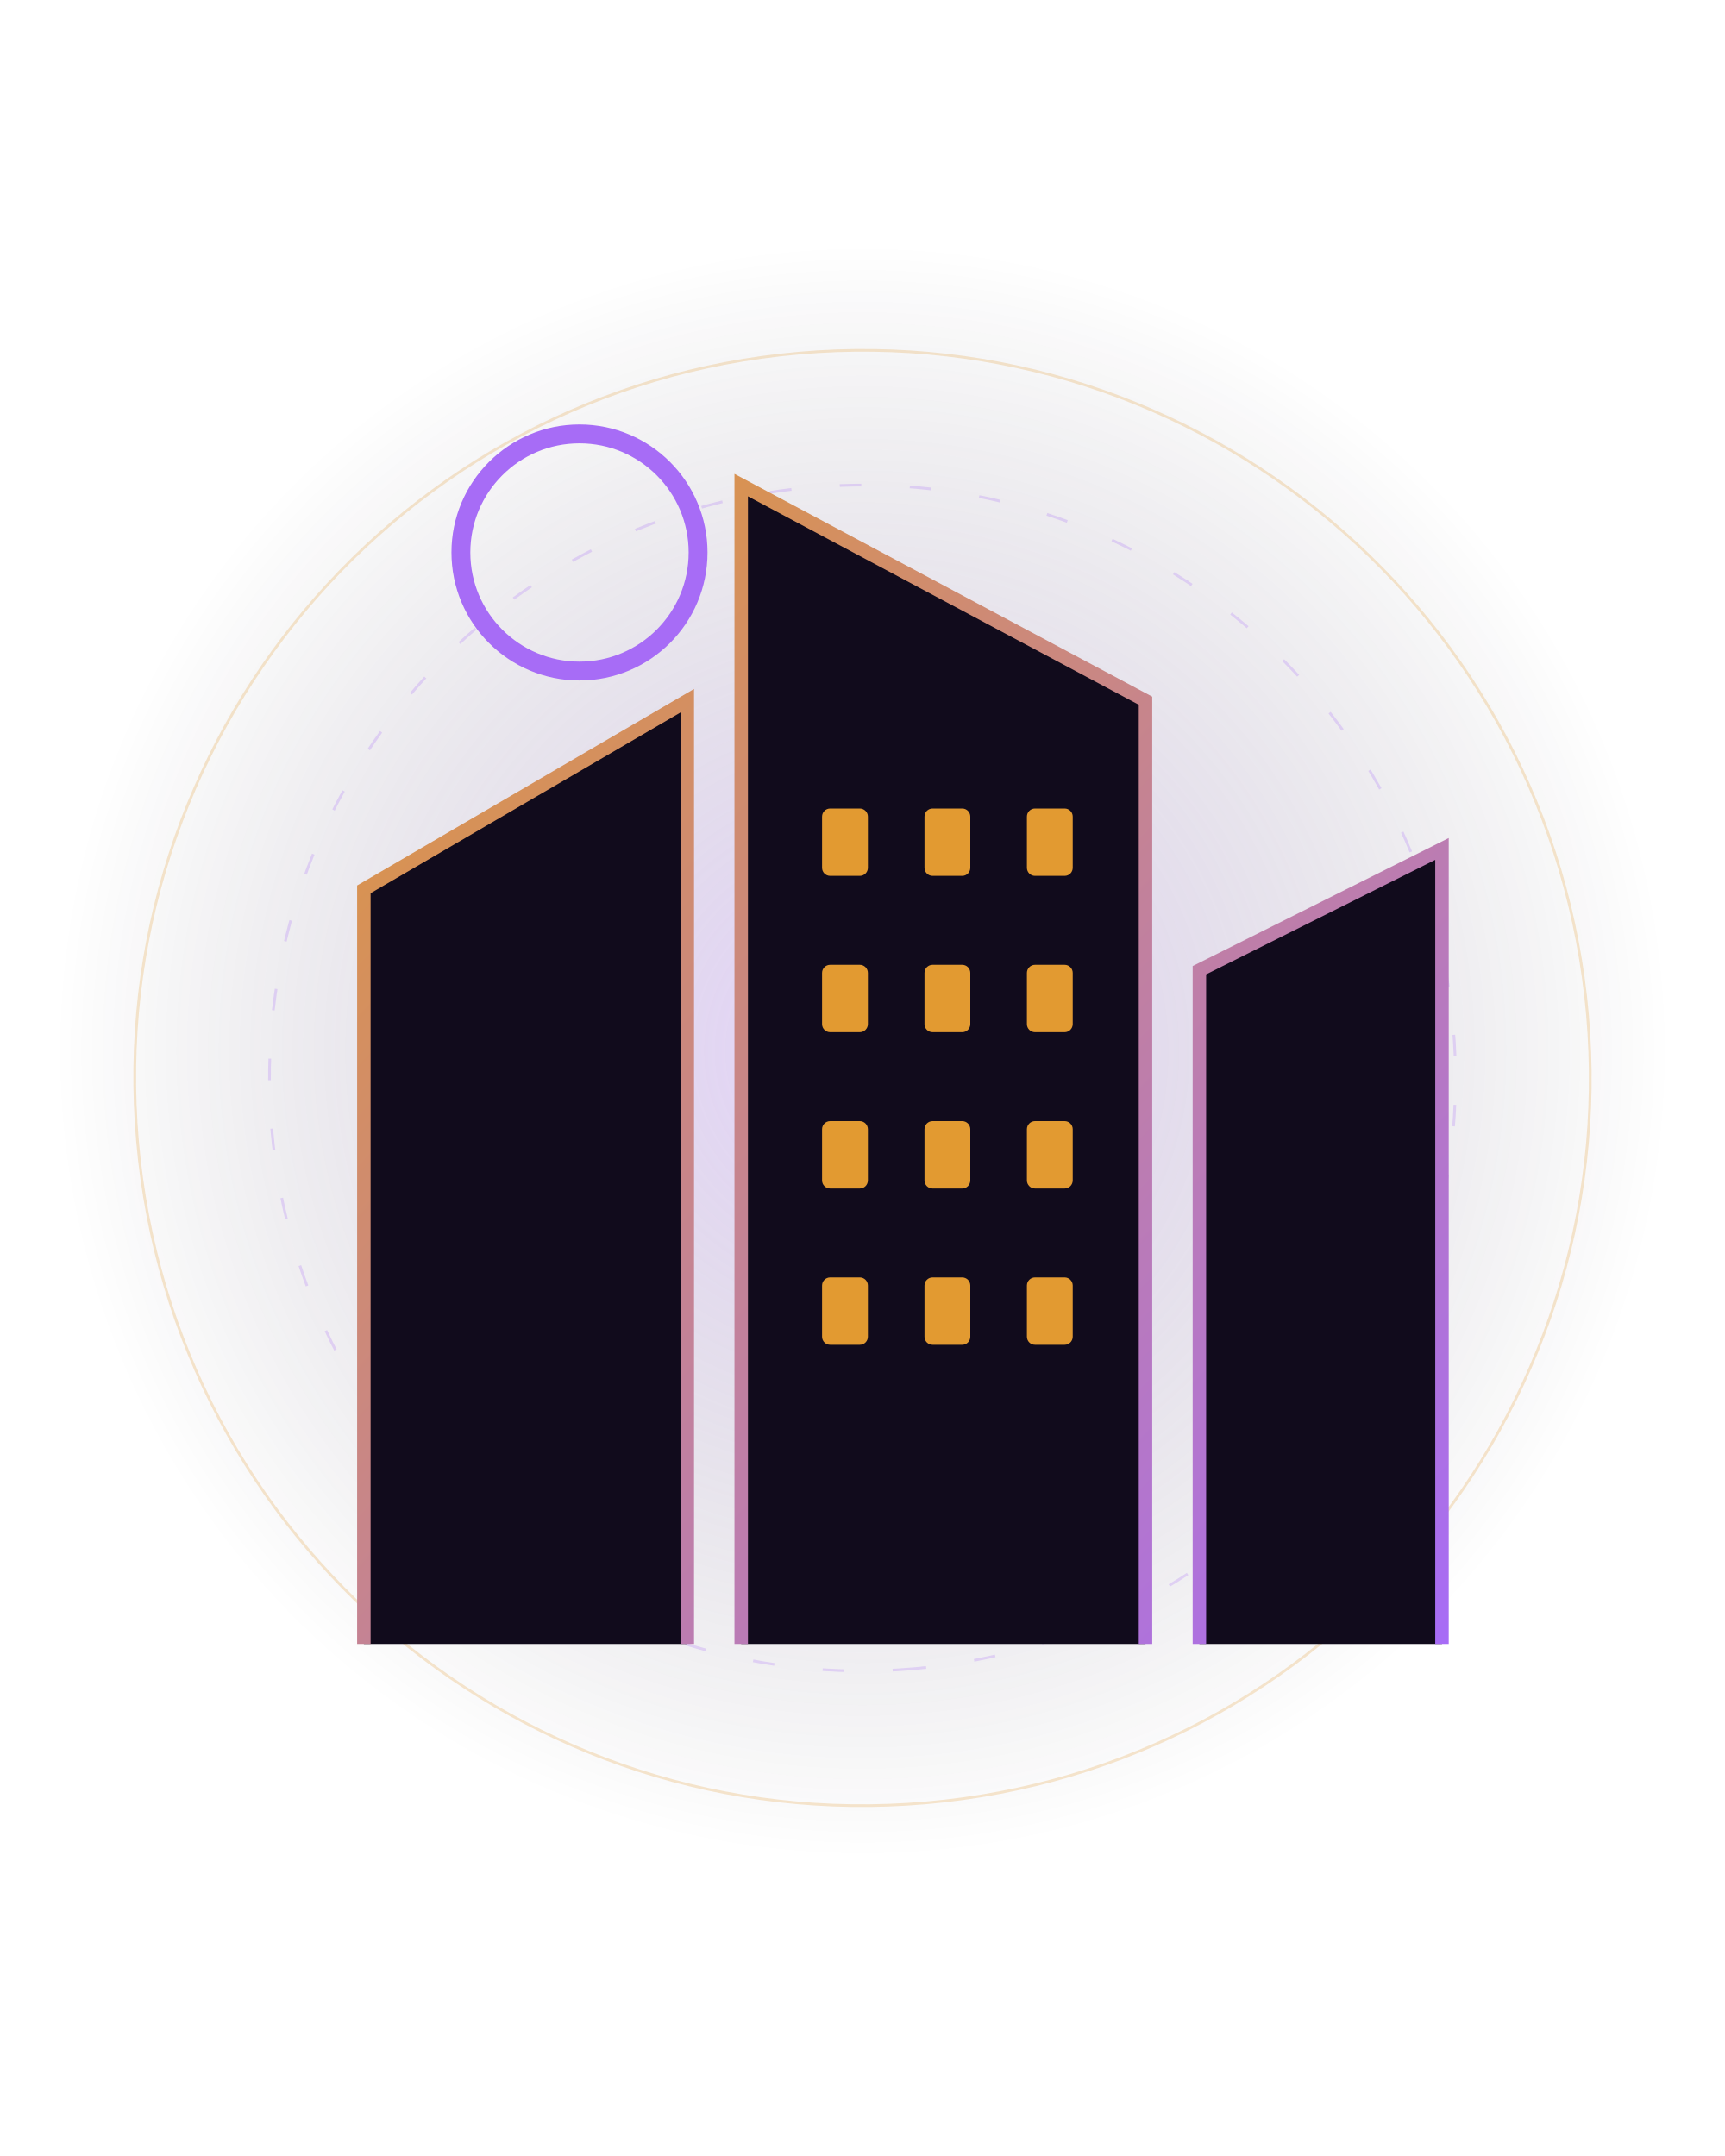
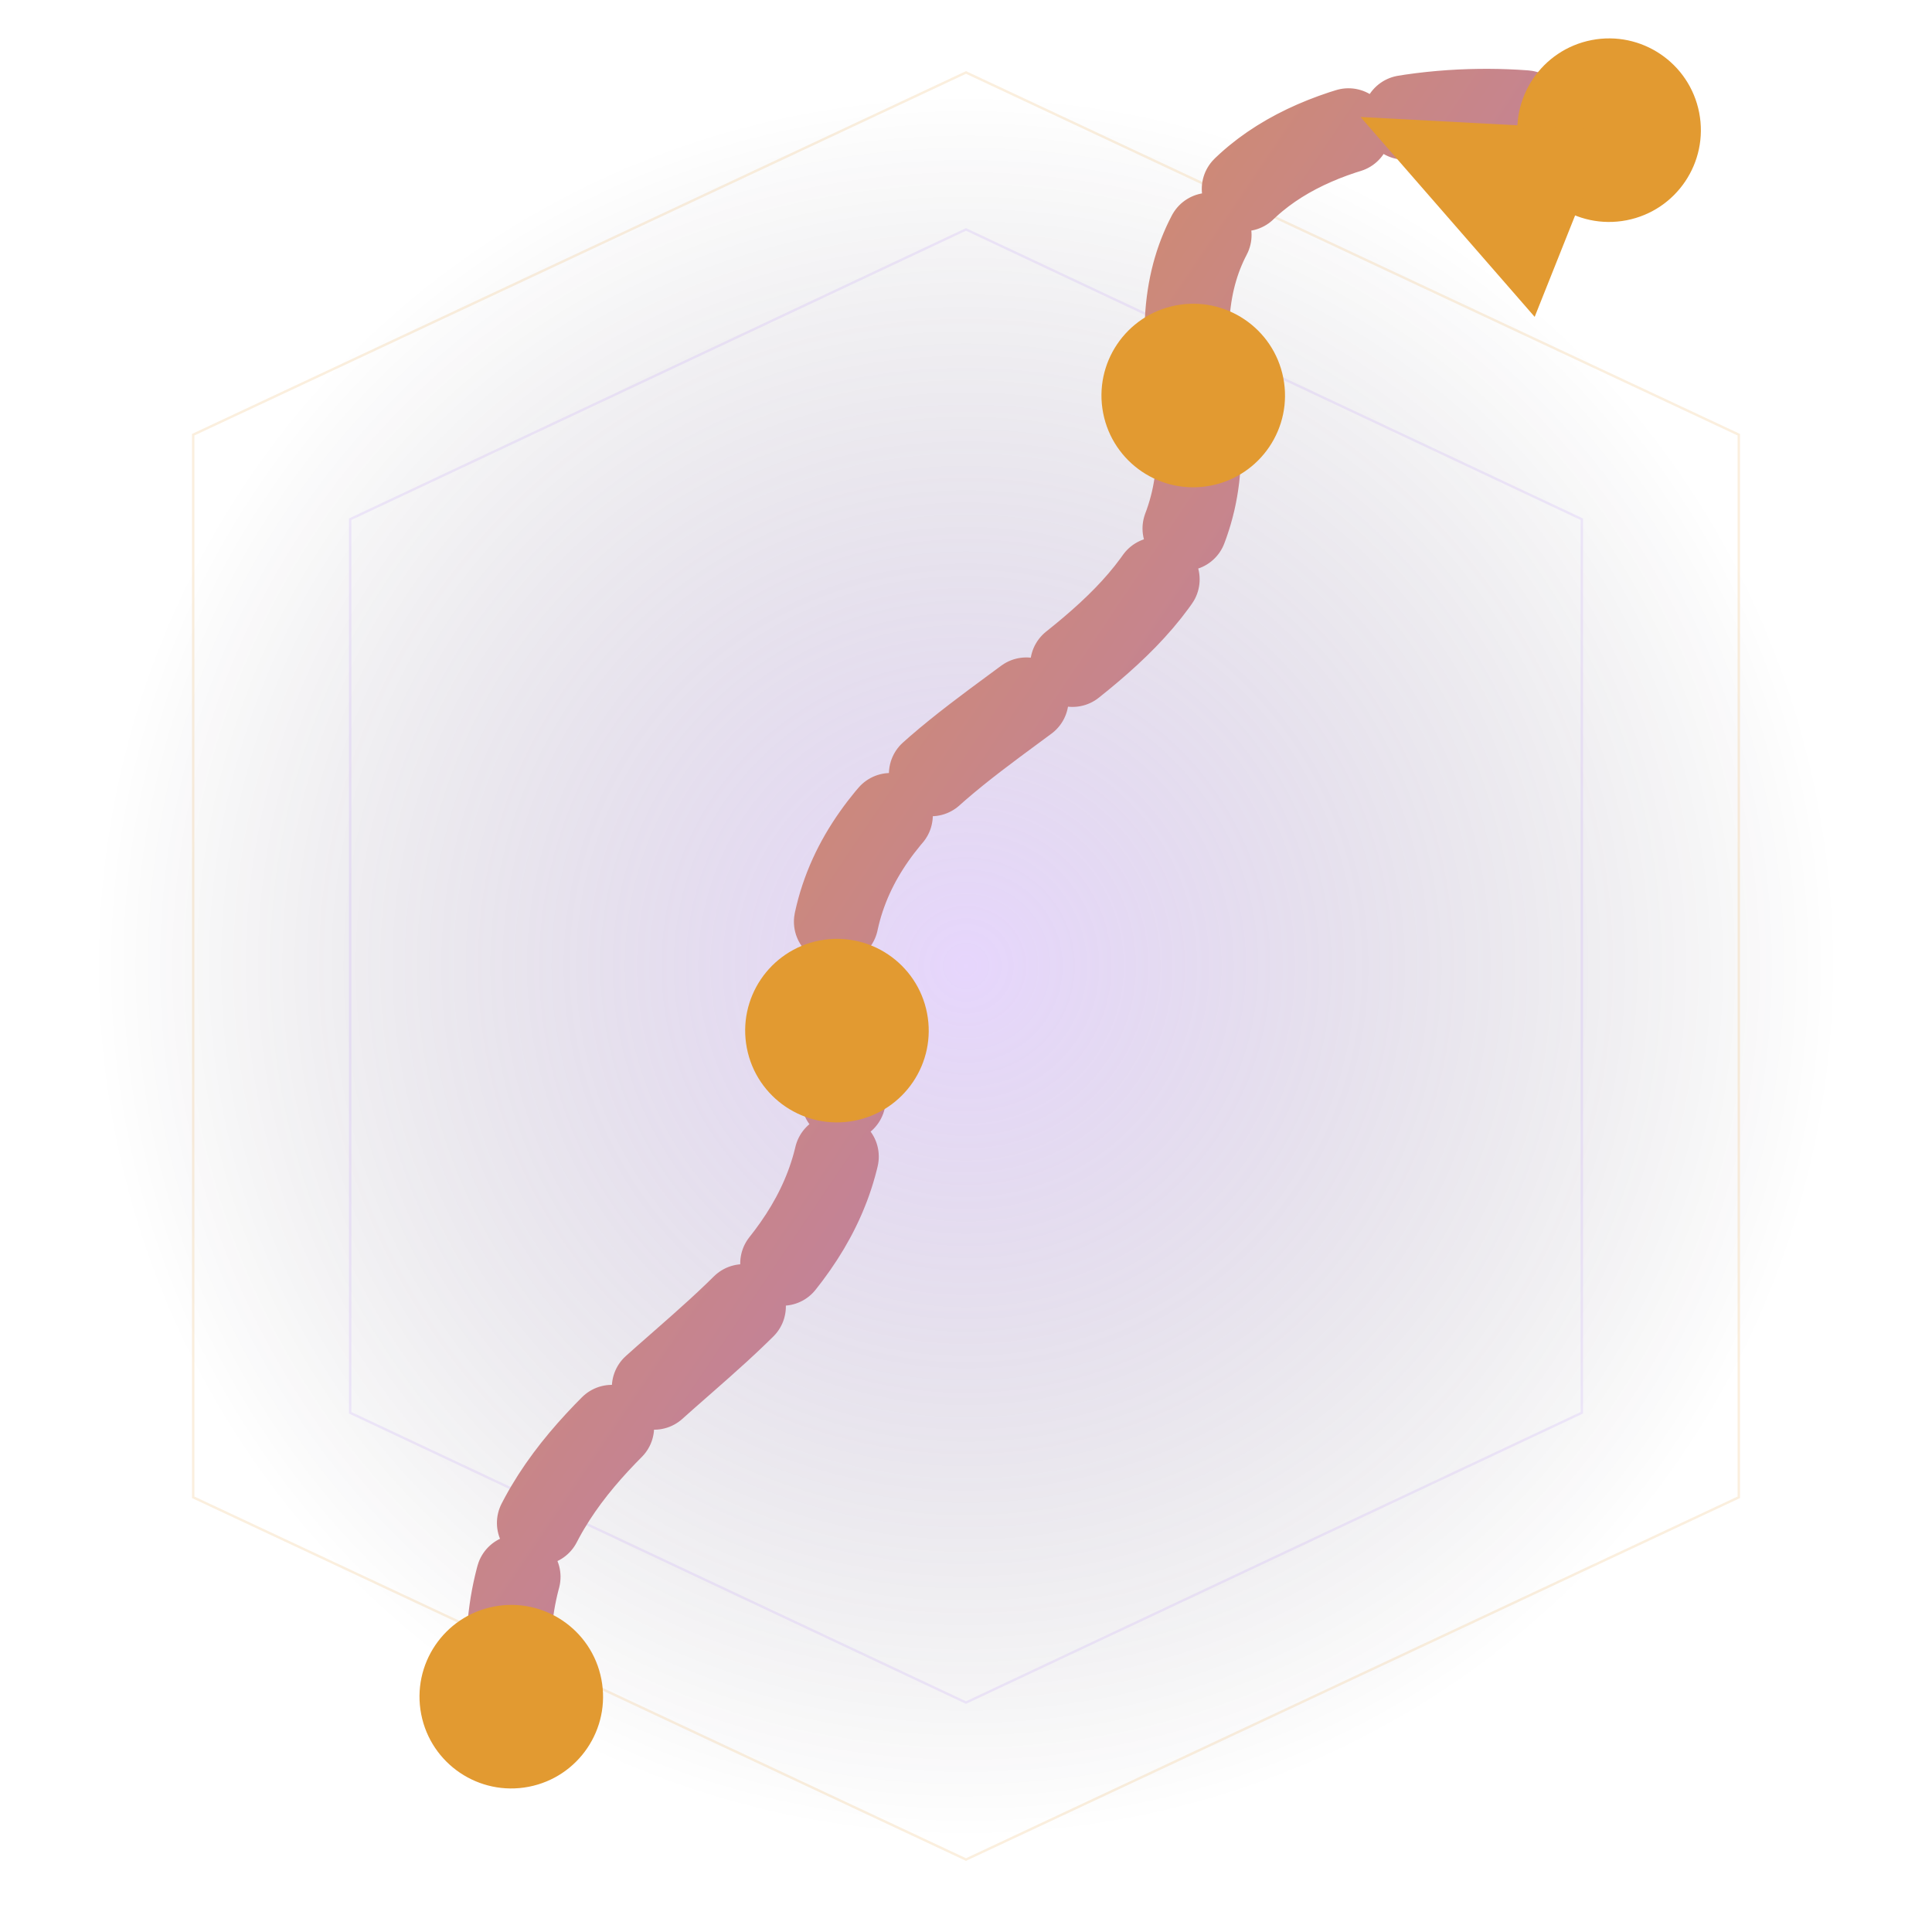
- <svg xmlns="http://www.w3.org/2000/svg" viewBox="0 0 640 800">
+ <svg xmlns="http://www.w3.org/2000/svg" viewBox="0 0 800 800">
  <defs>
    <linearGradient id="g" x1="0" y1="0" x2="1" y2="1">
      <stop stop-color="#e29a31" />
      <stop offset="1" stop-color="#a76cf6" />
    </linearGradient>
    <radialGradient id="r">
-       <stop stop-color="#a76cf6" stop-opacity=".3" />
+       <stop stop-color="#a76cf6" stop-opacity=".28" />
      <stop offset="1" stop-color="#08070d" stop-opacity="0" />
    </radialGradient>
+     <filter id="glow">
+       <feGaussianBlur stdDeviation="8" result="b" />
+       <feMerge>
+         <feMergeNode in="b" />
+         <feMergeNode in="SourceGraphic" />
+       </feMerge>
+     </filter>
  </defs>
-   <circle cx="320" cy="390" r="300" fill="url(#r)" />
-   <g opacity=".24" transform="rotate(85 320 400)">
-     <circle cx="320" cy="400" r="270" fill="none" stroke="#e29a31" />
-     <circle cx="320" cy="400" r="220" fill="none" stroke="#a76cf6" stroke-dasharray="8 18" />
+   <circle cx="400" cy="400" r="360" fill="url(#r)" />
+   <path d="M80 180L400 30l320 150v440L400 770 80 620z" fill="none" stroke="#e29a31" stroke-opacity=".16" />
+   <path d="M145 215L400 95l255 120v370L400 705 145 585z" fill="none" stroke="#a76cf6" stroke-opacity=".13" />
+   <g transform="translate(36 -11) rotate(-11 400 400)">
+     <path d="M120 665c10-140 185-105 185-245s195-95 195-230S665 95 690 115" fill="none" stroke="url(#g)" stroke-width="35" stroke-linecap="round" stroke-dasharray="50 24" />
+     <g fill="#e29a31">
+       <circle cx="120" cy="665" r="38" />
+       <circle cx="305" cy="420" r="38" />
+       <circle cx="500" cy="190" r="38" />
+       <circle cx="690" cy="115" r="38" />
+       <path d="M690 115l-100-25 55 95z" />
+     </g>
  </g>
-   <path d="M135 610V330l120-70v350M275 610V180l150 80v350M445 610V360l90-45v295" fill="#110b1c" stroke="url(#g)" stroke-width="5" />
-   <g fill="#e29a31">
-     <rect x="305" y="300" width="17" height="25" rx="3" />
-     <rect x="343" y="300" width="17" height="25" rx="3" />
-     <rect x="381" y="300" width="17" height="25" rx="3" />
-     <rect x="305" y="358" width="17" height="25" rx="3" />
-     <rect x="343" y="358" width="17" height="25" rx="3" />
-     <rect x="381" y="358" width="17" height="25" rx="3" />
-     <rect x="305" y="416" width="17" height="25" rx="3" />
-     <rect x="343" y="416" width="17" height="25" rx="3" />
-     <rect x="381" y="416" width="17" height="25" rx="3" />
-     <rect x="305" y="474" width="17" height="25" rx="3" />
-     <rect x="343" y="474" width="17" height="25" rx="3" />
-     <rect x="381" y="474" width="17" height="25" rx="3" />
-   </g>
-   <circle cx="215" cy="205" r="44" fill="none" stroke="#a76cf6" stroke-width="7" />
</svg>
